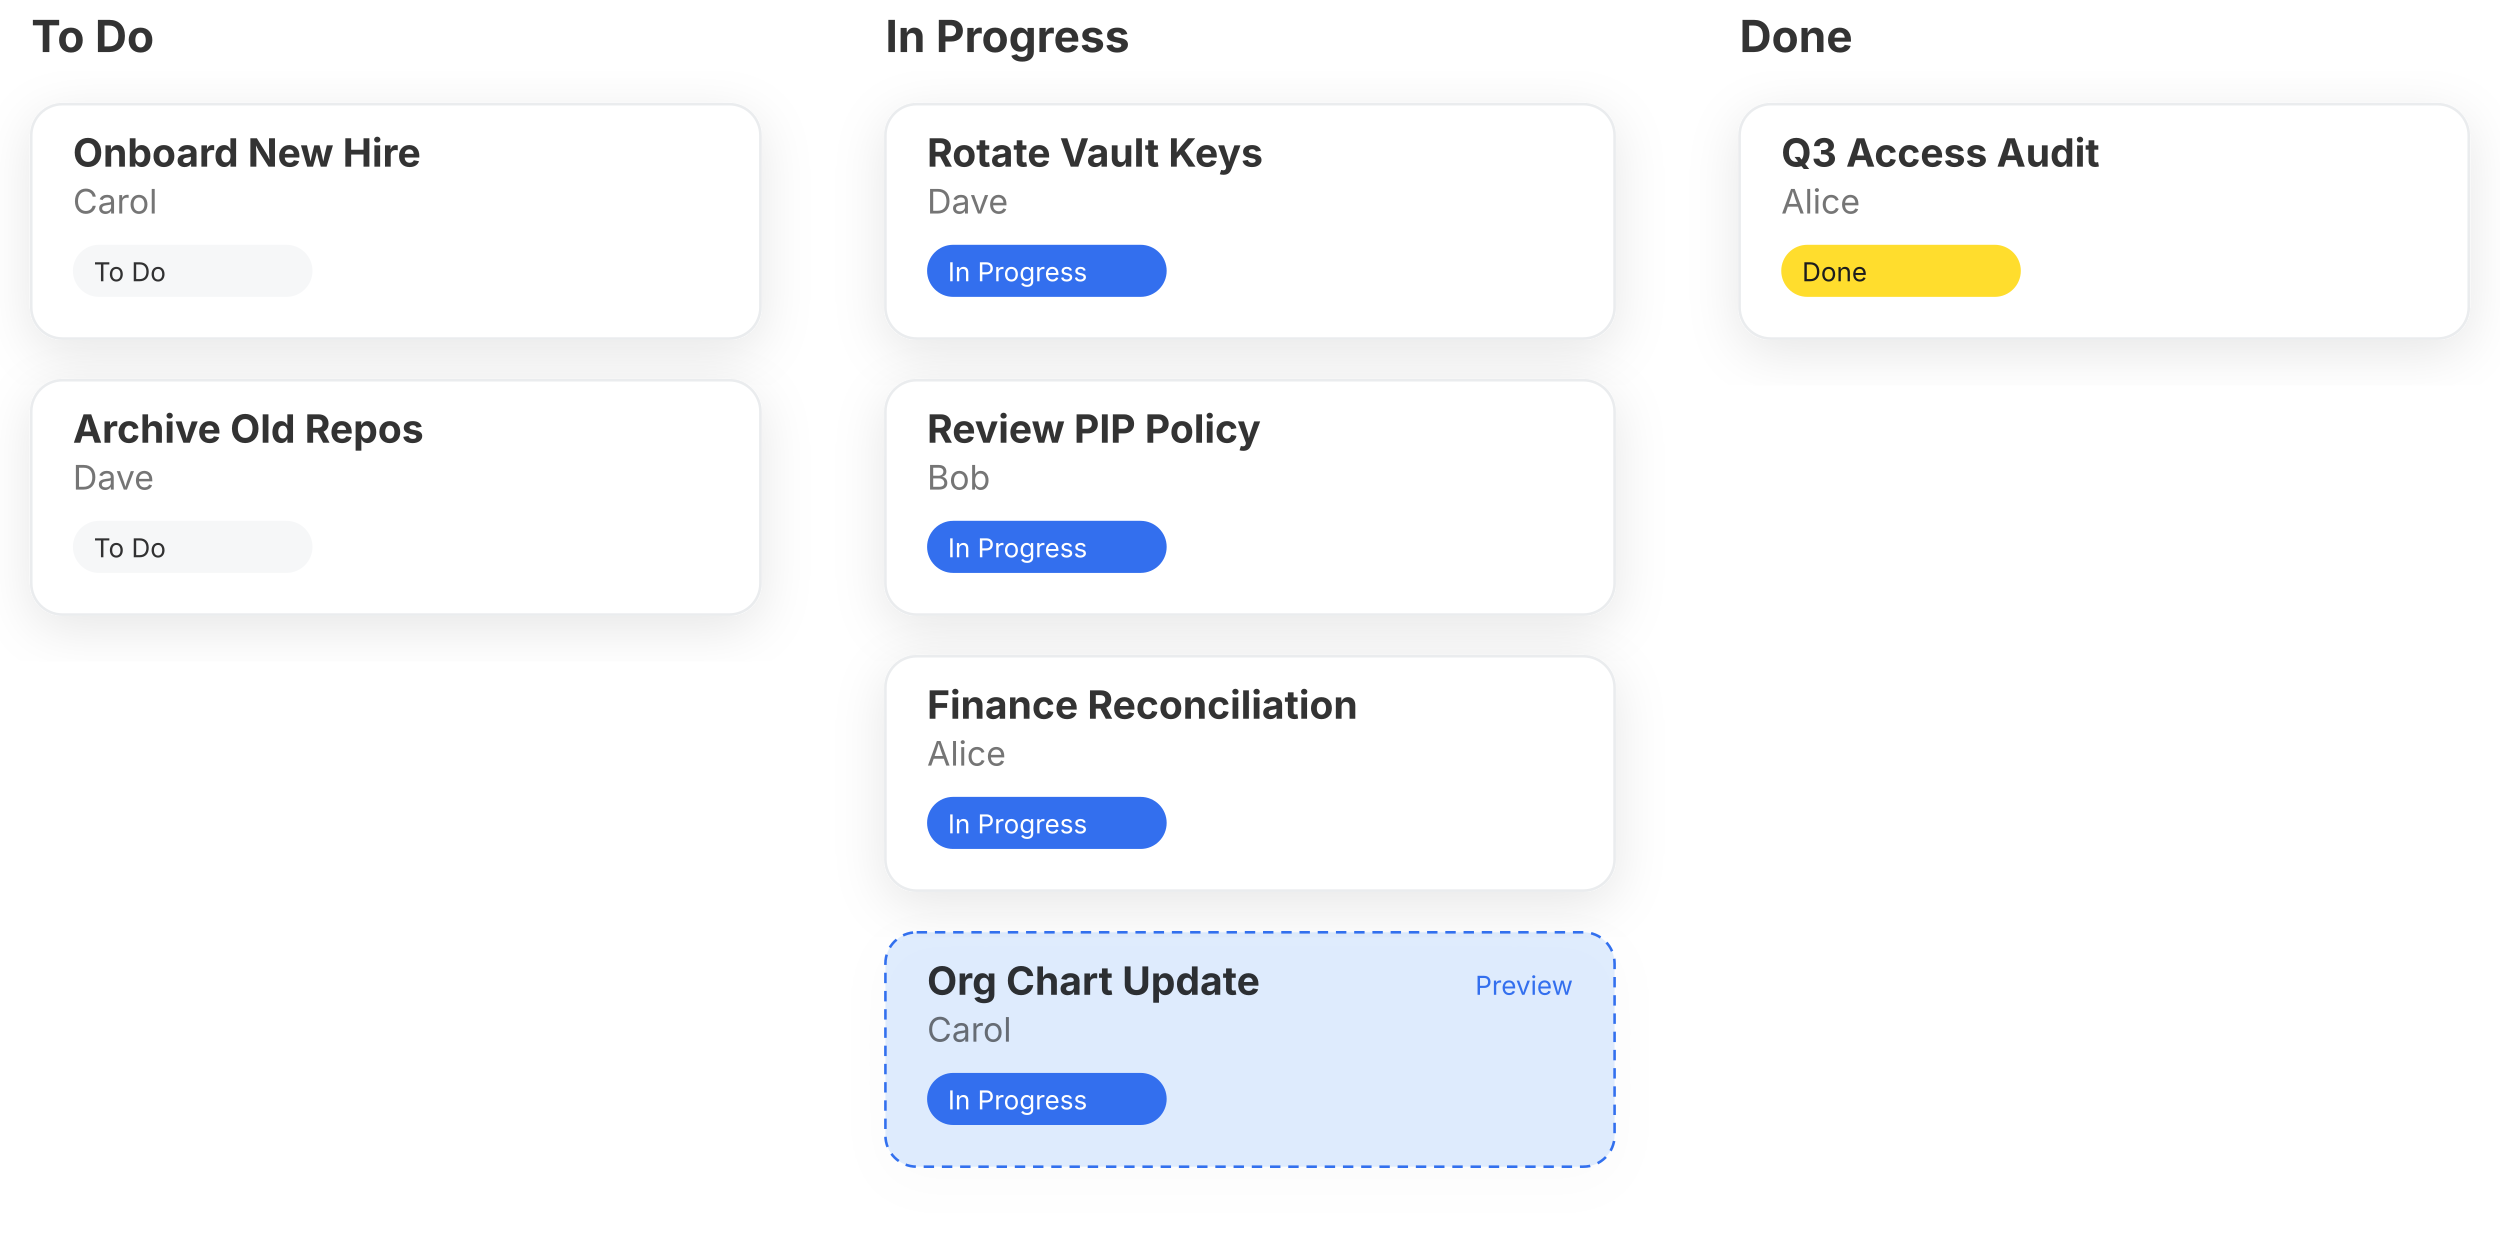
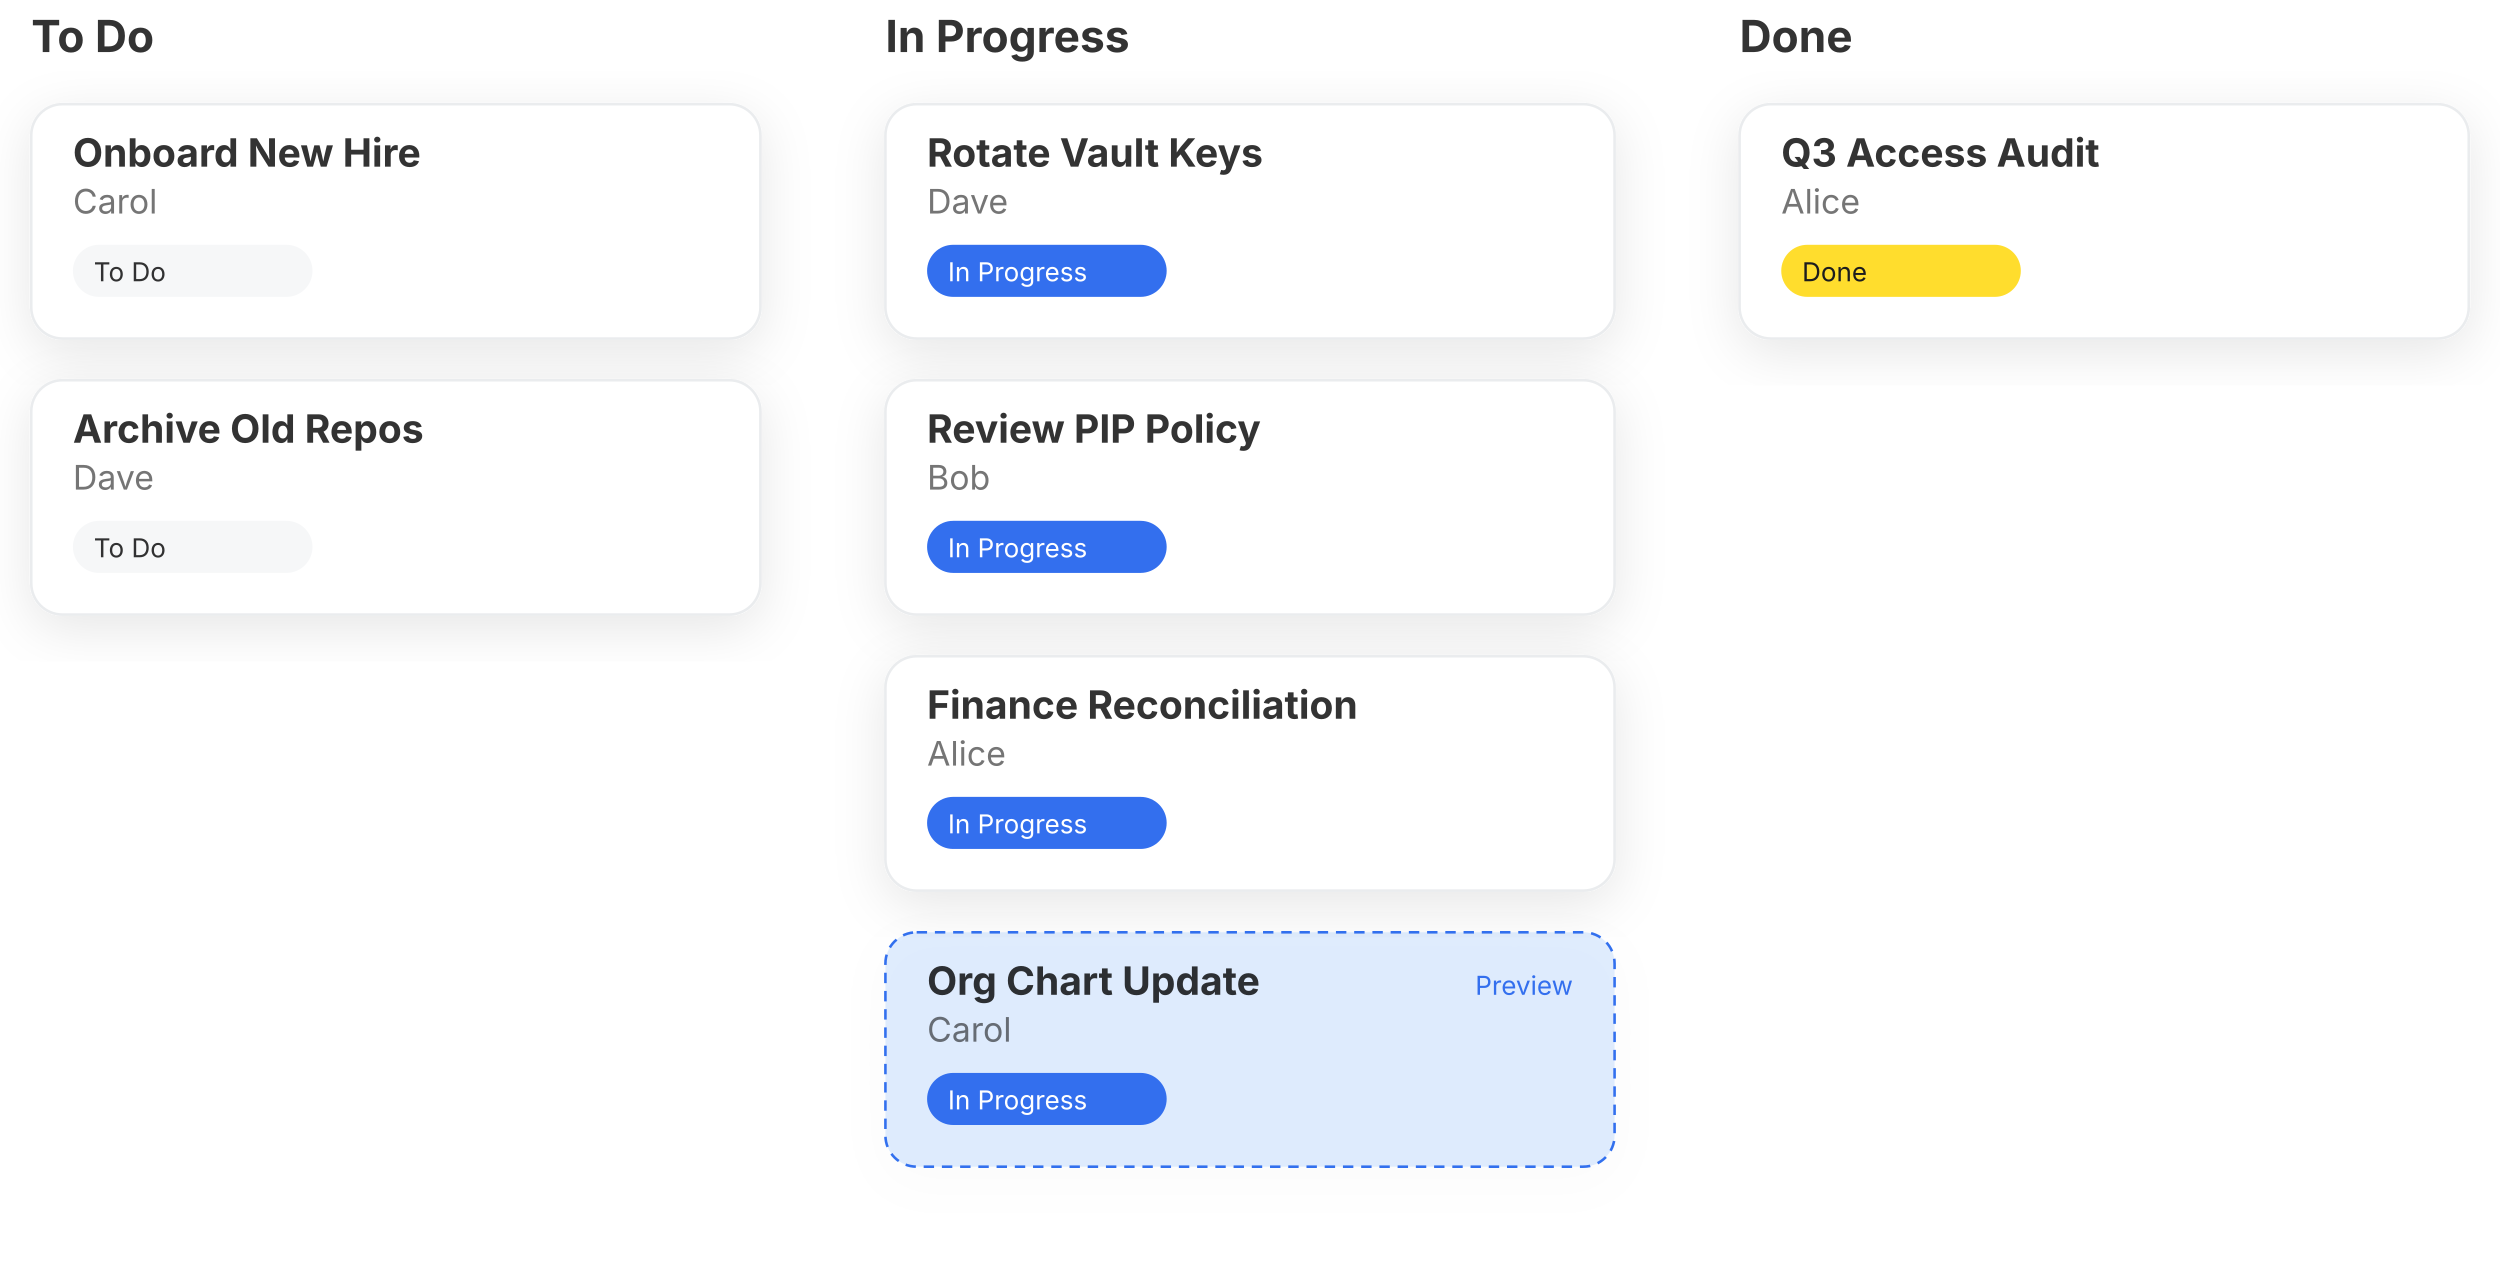
- <svg xmlns="http://www.w3.org/2000/svg" viewBox="0 0 960 480" role="img" data-vi-canvas="1" font-family="Inter, Roboto, system-ui, sans-serif" aria-label="The task board with one card previewed in a new column, marked as a preview, not a fact.">
+ <svg xmlns="http://www.w3.org/2000/svg" viewBox="0 0 960 488" role="img" data-vi-canvas="1" font-family="Inter, Roboto, system-ui, sans-serif" aria-label="The task board with one card previewed in a new column, marked as a preview, not a fact.">
  <filter id="soft-shadow" x="-20%" y="-20%" width="140%" height="140%">
    <feDropShadow dx="0" dy="5" stdDeviation="10" flood-color="#000000" flood-opacity="0.10" />
  </filter>
  <g transform="translate(12, 0)">
    <g transform="translate(0, 0)">
      <text x="0" y="20" text-anchor="start" fill="var(--vi-text-primary, rgba(0,0,0,0.80))" font-weight="700" font-size="17">To Do</text>
    </g>
    <g transform="translate(0, 40)">
      <g filter="url(#soft-shadow)">
        <rect x="0" width="280" height="90" rx="12" fill="var(--vi-surface-card, #FFFFFF)" stroke="var(--vi-line, #EAECEE)" stroke-width="1" />
      </g>
      <g transform="translate(16, 0)">
        <text x="0" y="24" text-anchor="start" fill="var(--vi-text-primary, rgba(0,0,0,0.80))" font-weight="700" font-size="15">Onboard New Hire</text>
      </g>
      <g transform="translate(16, 0)">
        <text x="0" y="42" text-anchor="start" fill="var(--vi-text-secondary, rgba(0,0,0,0.54))" font-weight="400" font-size="13">Carol</text>
      </g>
      <g transform="translate(16, 0)">
        <g transform="translate(0, 54)">
          <rect x="0" width="92" height="20" rx="10" fill="var(--vi-surface-track, #F6F7F8)" />
          <g transform="translate(8, 0)">
            <text x="0" y="14" text-anchor="start" fill="var(--vi-text-primary, rgba(0,0,0,0.80))" font-weight="400" font-size="10">To Do</text>
          </g>
        </g>
      </g>
    </g>
    <g transform="translate(0, 146)">
      <g filter="url(#soft-shadow)">
        <rect x="0" width="280" height="90" rx="12" fill="var(--vi-surface-card, #FFFFFF)" stroke="var(--vi-line, #EAECEE)" stroke-width="1" />
      </g>
      <g transform="translate(16, 0)">
        <text x="0" y="24" text-anchor="start" fill="var(--vi-text-primary, rgba(0,0,0,0.80))" font-weight="700" font-size="15">Archive Old Repos</text>
      </g>
      <g transform="translate(16, 0)">
        <text x="0" y="42" text-anchor="start" fill="var(--vi-text-secondary, rgba(0,0,0,0.54))" font-weight="400" font-size="13">Dave</text>
      </g>
      <g transform="translate(16, 0)">
        <g transform="translate(0, 54)">
          <rect x="0" width="92" height="20" rx="10" fill="var(--vi-surface-track, #F6F7F8)" />
          <g transform="translate(8, 0)">
            <text x="0" y="14" text-anchor="start" fill="var(--vi-text-primary, rgba(0,0,0,0.80))" font-weight="400" font-size="10">To Do</text>
          </g>
        </g>
      </g>
    </g>
    <g transform="translate(0, 252)">
</g>
    <g transform="translate(0, 358)">
</g>
  </g>
  <g transform="translate(340, 0)">
    <g transform="translate(0, 0)">
      <text x="0" y="20" text-anchor="start" fill="var(--vi-text-primary, rgba(0,0,0,0.80))" font-weight="700" font-size="17">In Progress</text>
    </g>
    <g transform="translate(0, 40)">
      <g filter="url(#soft-shadow)">
        <rect x="0" width="280" height="90" rx="12" fill="var(--vi-surface-card, #FFFFFF)" stroke="var(--vi-line, #EAECEE)" stroke-width="1" />
      </g>
      <g transform="translate(16, 0)">
        <text x="0" y="24" text-anchor="start" fill="var(--vi-text-primary, rgba(0,0,0,0.80))" font-weight="700" font-size="15">Rotate Vault Keys</text>
      </g>
      <g transform="translate(16, 0)">
        <text x="0" y="42" text-anchor="start" fill="var(--vi-text-secondary, rgba(0,0,0,0.54))" font-weight="400" font-size="13">Dave</text>
      </g>
      <g transform="translate(16, 0)">
        <g transform="translate(0, 54)">
          <rect x="0" width="92" height="20" rx="10" fill="var(--vi-action, #336FEE)" />
          <g transform="translate(8, 0)">
            <text x="0" y="14" text-anchor="start" fill="var(--vi-on-action, #FFFFFF)" font-weight="400" font-size="10">In Progress</text>
          </g>
        </g>
      </g>
    </g>
    <g transform="translate(0, 146)">
      <g filter="url(#soft-shadow)">
        <rect x="0" width="280" height="90" rx="12" fill="var(--vi-surface-card, #FFFFFF)" stroke="var(--vi-line, #EAECEE)" stroke-width="1" />
      </g>
      <g transform="translate(16, 0)">
        <text x="0" y="24" text-anchor="start" fill="var(--vi-text-primary, rgba(0,0,0,0.80))" font-weight="700" font-size="15">Review PIP Policy</text>
      </g>
      <g transform="translate(16, 0)">
        <text x="0" y="42" text-anchor="start" fill="var(--vi-text-secondary, rgba(0,0,0,0.54))" font-weight="400" font-size="13">Bob</text>
      </g>
      <g transform="translate(16, 0)">
        <g transform="translate(0, 54)">
          <rect x="0" width="92" height="20" rx="10" fill="var(--vi-action, #336FEE)" />
          <g transform="translate(8, 0)">
            <text x="0" y="14" text-anchor="start" fill="var(--vi-on-action, #FFFFFF)" font-weight="400" font-size="10">In Progress</text>
          </g>
        </g>
      </g>
    </g>
    <g transform="translate(0, 252)">
      <g filter="url(#soft-shadow)">
        <rect x="0" width="280" height="90" rx="12" fill="var(--vi-surface-card, #FFFFFF)" stroke="var(--vi-line, #EAECEE)" stroke-width="1" />
      </g>
      <g transform="translate(16, 0)">
        <text x="0" y="24" text-anchor="start" fill="var(--vi-text-primary, rgba(0,0,0,0.80))" font-weight="700" font-size="15">Finance Reconciliation</text>
      </g>
      <g transform="translate(16, 0)">
        <text x="0" y="42" text-anchor="start" fill="var(--vi-text-secondary, rgba(0,0,0,0.54))" font-weight="400" font-size="13">Alice</text>
      </g>
      <g transform="translate(16, 0)">
        <g transform="translate(0, 54)">
          <rect x="0" width="92" height="20" rx="10" fill="var(--vi-action, #336FEE)" />
          <g transform="translate(8, 0)">
            <text x="0" y="14" text-anchor="start" fill="var(--vi-on-action, #FFFFFF)" font-weight="400" font-size="10">In Progress</text>
          </g>
        </g>
      </g>
    </g>
    <g transform="translate(0, 358)">
      <g filter="url(#soft-shadow)">
        <rect x="0" width="280" height="90" rx="12" fill="rgba(66,139,249,0.16)" stroke="var(--vi-action, #336FEE)" stroke-width="1" stroke-dasharray="4 3" />
      </g>
      <g transform="translate(16, 0)">
        <text x="0" y="24" text-anchor="start" fill="var(--vi-text-primary, rgba(0,0,0,0.80))" font-weight="700" font-size="15">Org Chart Update</text>
      </g>
      <g transform="translate(16, 0)">
        <text x="0" y="42" text-anchor="start" fill="var(--vi-text-secondary, rgba(0,0,0,0.54))" font-weight="400" font-size="13">Carol</text>
      </g>
      <g transform="translate(16, 0)">
        <g transform="translate(0, 54)">
          <rect x="0" width="92" height="20" rx="10" fill="var(--vi-action, #336FEE)" />
          <g transform="translate(8, 0)">
            <text x="0" y="14" text-anchor="start" fill="var(--vi-on-action, #FFFFFF)" font-weight="400" font-size="10">In Progress</text>
          </g>
        </g>
      </g>
      <g transform="translate(16, 0)">
        <text x="248" y="24" text-anchor="end" fill="var(--vi-action, #336FEE)" font-weight="400" font-size="10">Preview</text>
      </g>
    </g>
  </g>
  <g transform="translate(668, 0)">
    <g transform="translate(0, 0)">
      <text x="0" y="20" text-anchor="start" fill="var(--vi-text-primary, rgba(0,0,0,0.80))" font-weight="700" font-size="17">Done</text>
    </g>
    <g transform="translate(0, 40)">
      <g filter="url(#soft-shadow)">
        <rect x="0" width="280" height="90" rx="12" fill="var(--vi-surface-card, #FFFFFF)" stroke="var(--vi-line, #EAECEE)" stroke-width="1" />
      </g>
      <g transform="translate(16, 0)">
        <text x="0" y="24" text-anchor="start" fill="var(--vi-text-primary, rgba(0,0,0,0.80))" font-weight="700" font-size="15">Q3 Access Audit</text>
      </g>
      <g transform="translate(16, 0)">
        <text x="0" y="42" text-anchor="start" fill="var(--vi-text-secondary, rgba(0,0,0,0.54))" font-weight="400" font-size="13">Alice</text>
      </g>
      <g transform="translate(16, 0)">
        <g transform="translate(0, 54)">
          <rect x="0" width="92" height="20" rx="10" fill="var(--vi-accent, #FFDD2D)" />
          <g transform="translate(8, 0)">
            <text x="0" y="14" text-anchor="start" fill="var(--vi-on-accent, #1C1C1E)" font-weight="400" font-size="10">Done</text>
          </g>
        </g>
      </g>
    </g>
    <g transform="translate(0, 146)">
</g>
    <g transform="translate(0, 252)">
</g>
    <g transform="translate(0, 358)">
</g>
  </g>
</svg>
